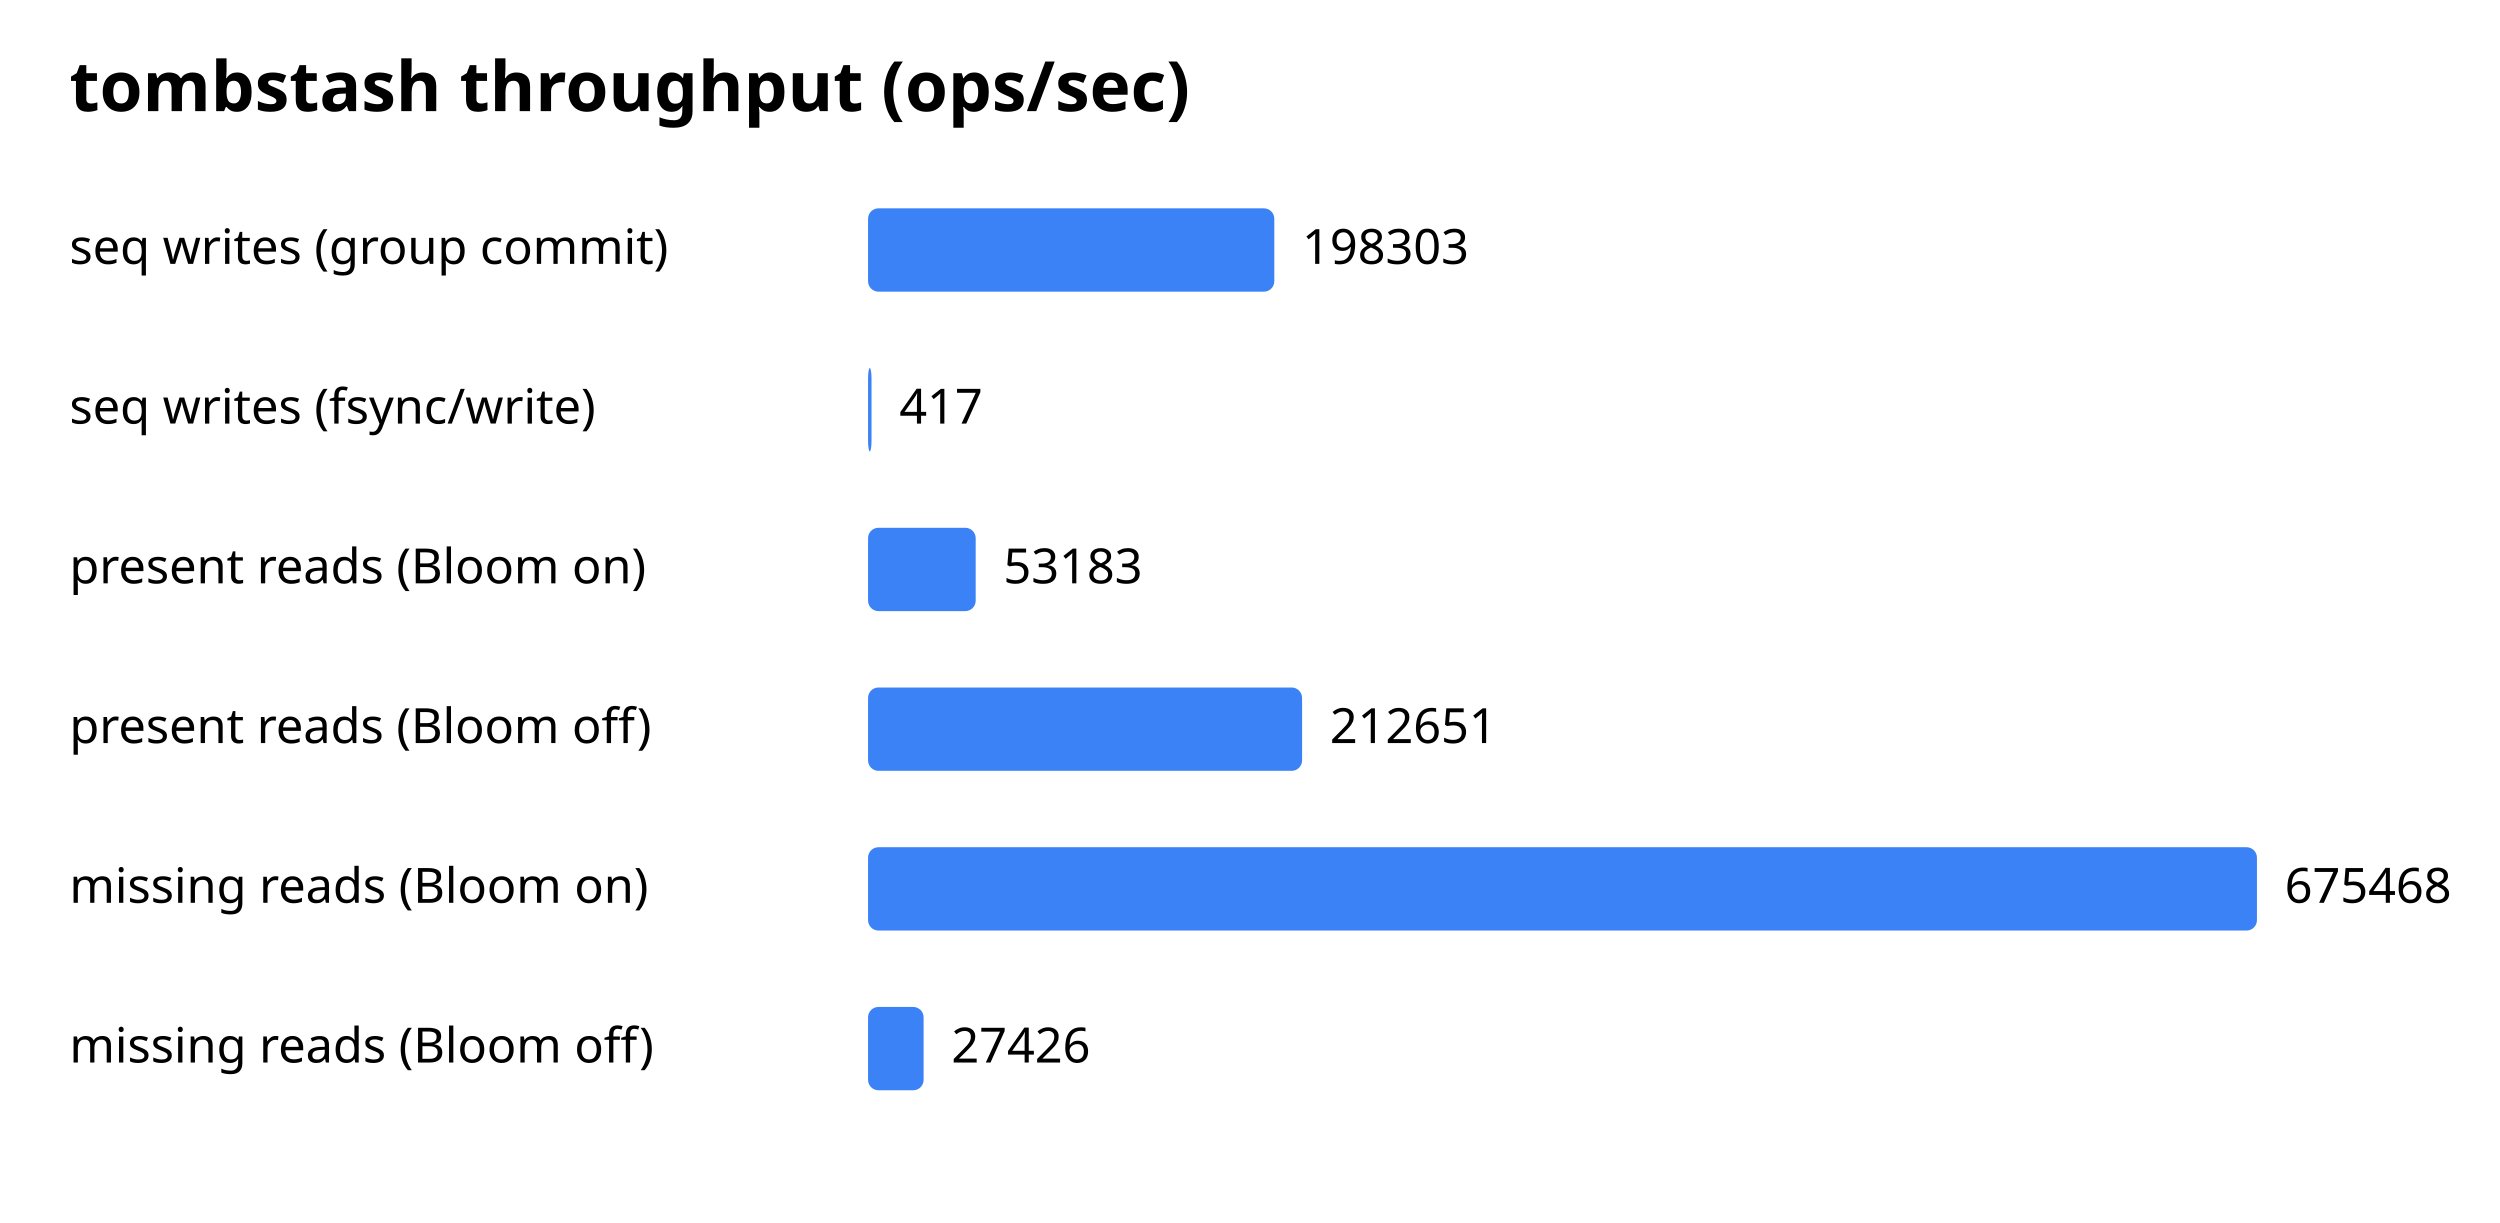
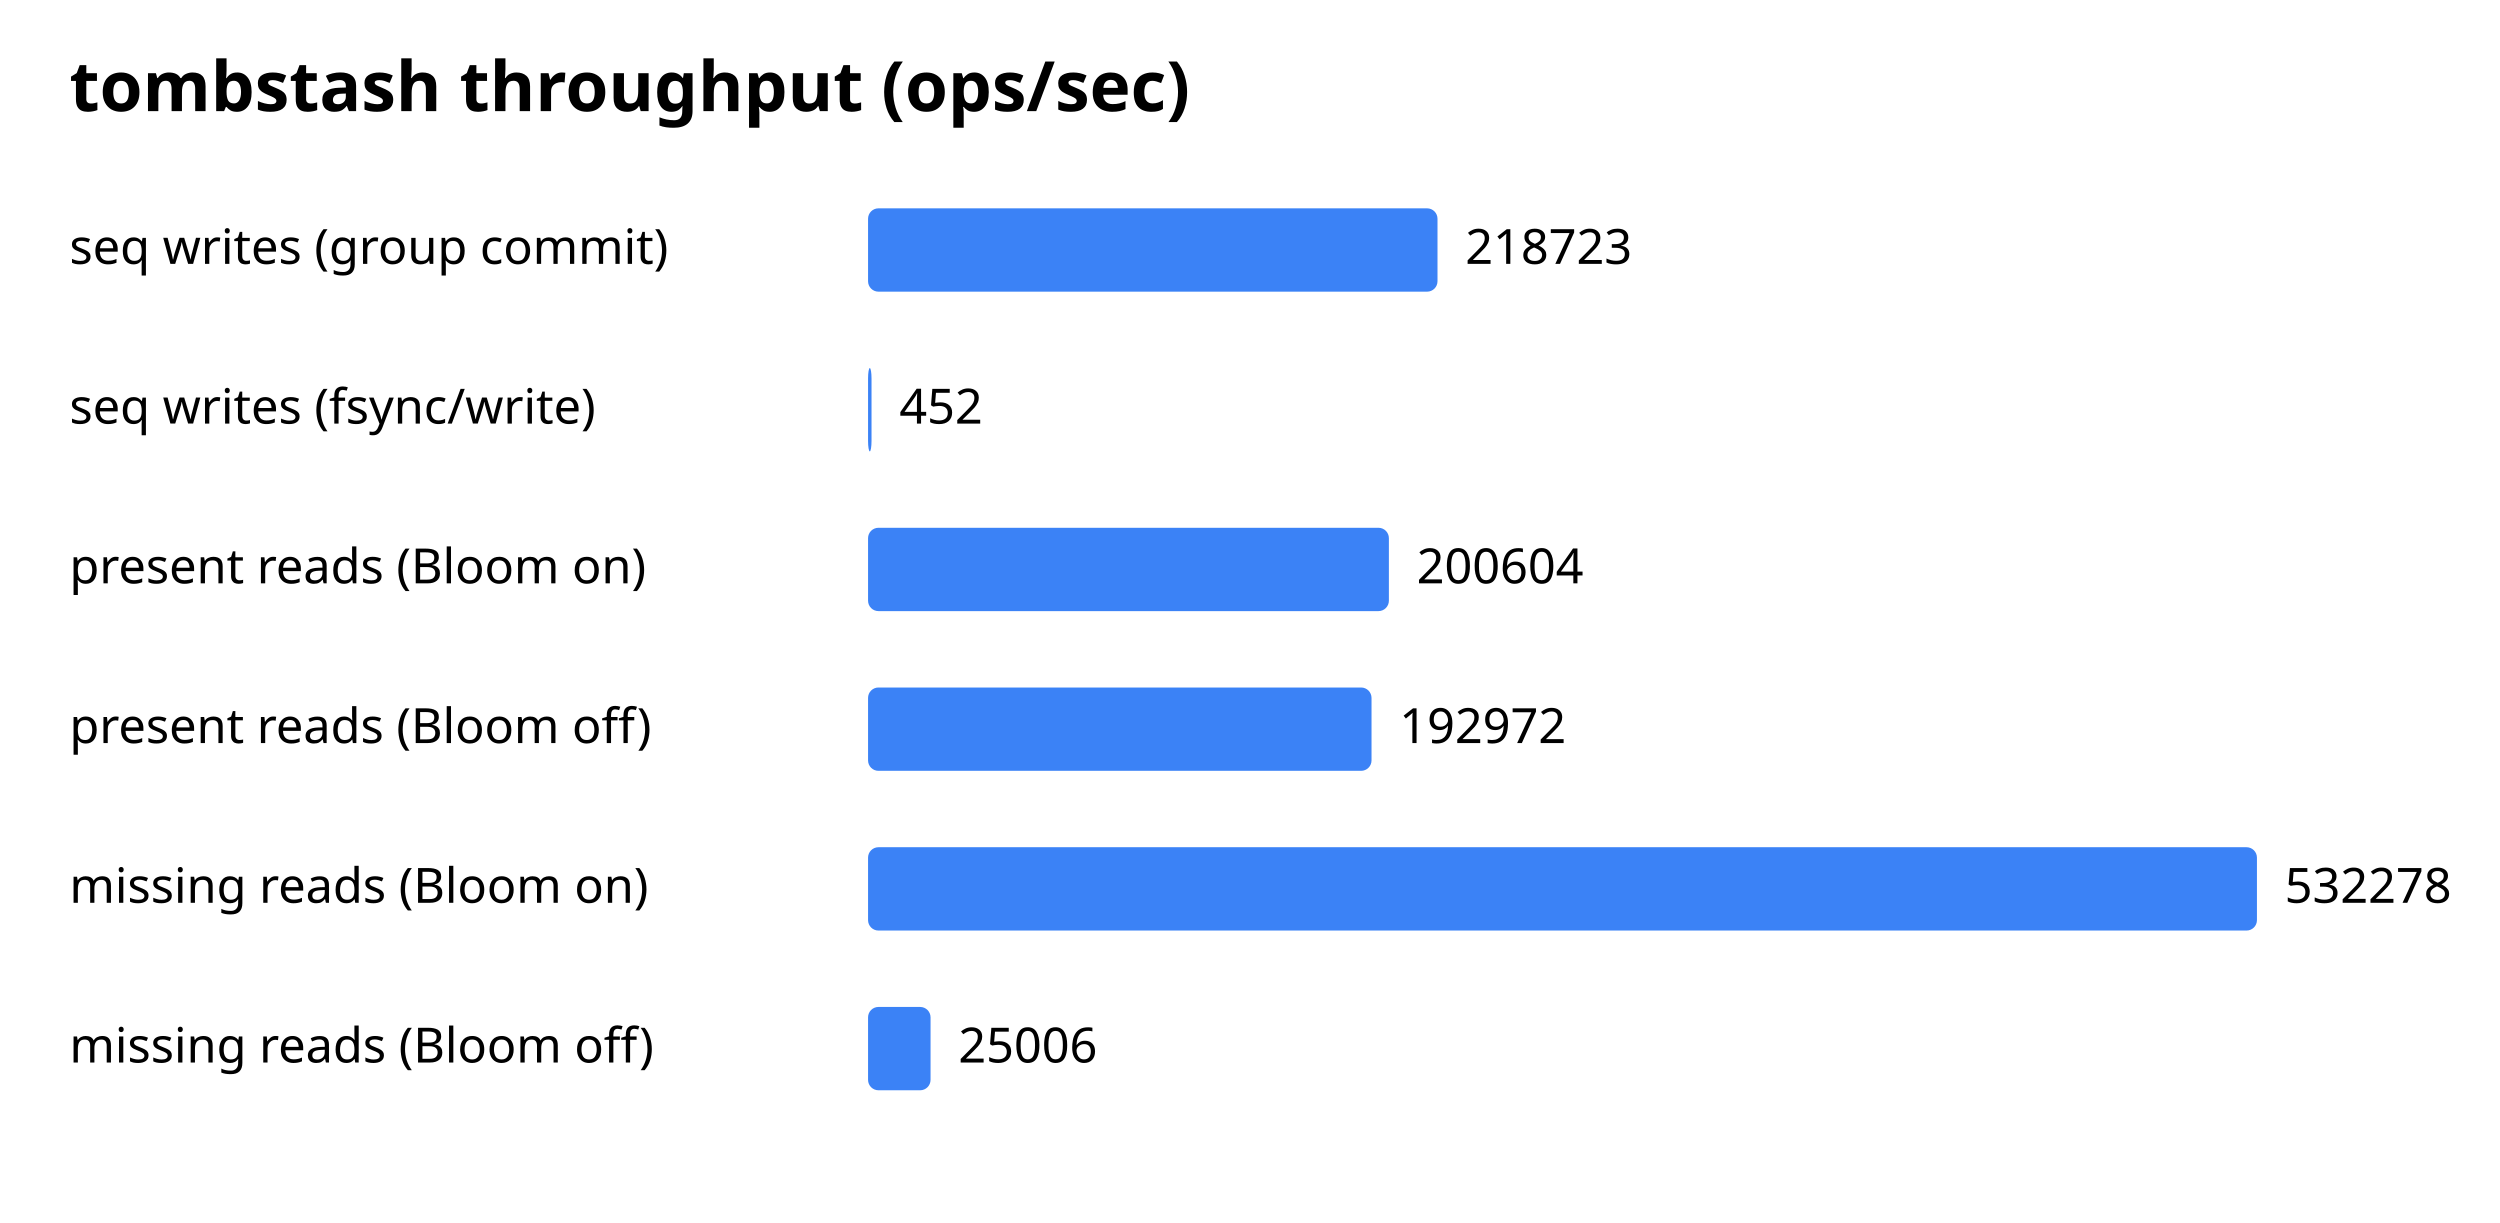
<svg xmlns="http://www.w3.org/2000/svg" width="720" height="352" font-family="sans-serif">
  <text x="20" y="32" font-size="20" font-weight="bold">tombstash throughput (ops/sec)</text>
  <text x="20" y="76" font-size="14">seq writes (group commit)</text>
-   <rect x="250" y="60" width="117" height="24" rx="3" fill="#3b82f6" />
-   <text x="375" y="76" font-size="14">198303</text>
+   <rect x="250" y="60" width="164" height="24" rx="3" fill="#3b82f6" />
+   <text x="422" y="76" font-size="14">218723</text>
  <text x="20" y="122" font-size="14">seq writes (fsync/write)</text>
  <rect x="250" y="106" width="1" height="24" rx="3" fill="#3b82f6" />
-   <text x="259" y="122" font-size="14">417</text>
+   <text x="259" y="122" font-size="14">452</text>
  <text x="20" y="168" font-size="14">present reads (Bloom on)</text>
-   <rect x="250" y="152" width="31" height="24" rx="3" fill="#3b82f6" />
-   <text x="289" y="168" font-size="14">53183</text>
+   <rect x="250" y="152" width="150" height="24" rx="3" fill="#3b82f6" />
+   <text x="408" y="168" font-size="14">200604</text>
  <text x="20" y="214" font-size="14">present reads (Bloom off)</text>
-   <rect x="250" y="198" width="125" height="24" rx="3" fill="#3b82f6" />
-   <text x="383" y="214" font-size="14">212651</text>
+   <rect x="250" y="198" width="145" height="24" rx="3" fill="#3b82f6" />
+   <text x="403" y="214" font-size="14">192972</text>
  <text x="20" y="260" font-size="14">missing reads (Bloom on)</text>
  <rect x="250" y="244" width="400" height="24" rx="3" fill="#3b82f6" />
-   <text x="658" y="260" font-size="14">675468</text>
+   <text x="658" y="260" font-size="14">532278</text>
  <text x="20" y="306" font-size="14">missing reads (Bloom off)</text>
-   <rect x="250" y="290" width="16" height="24" rx="3" fill="#3b82f6" />
-   <text x="274" y="306" font-size="14">27426</text>
+   <rect x="250" y="290" width="18" height="24" rx="3" fill="#3b82f6" />
+   <text x="276" y="306" font-size="14">25006</text>
</svg>
